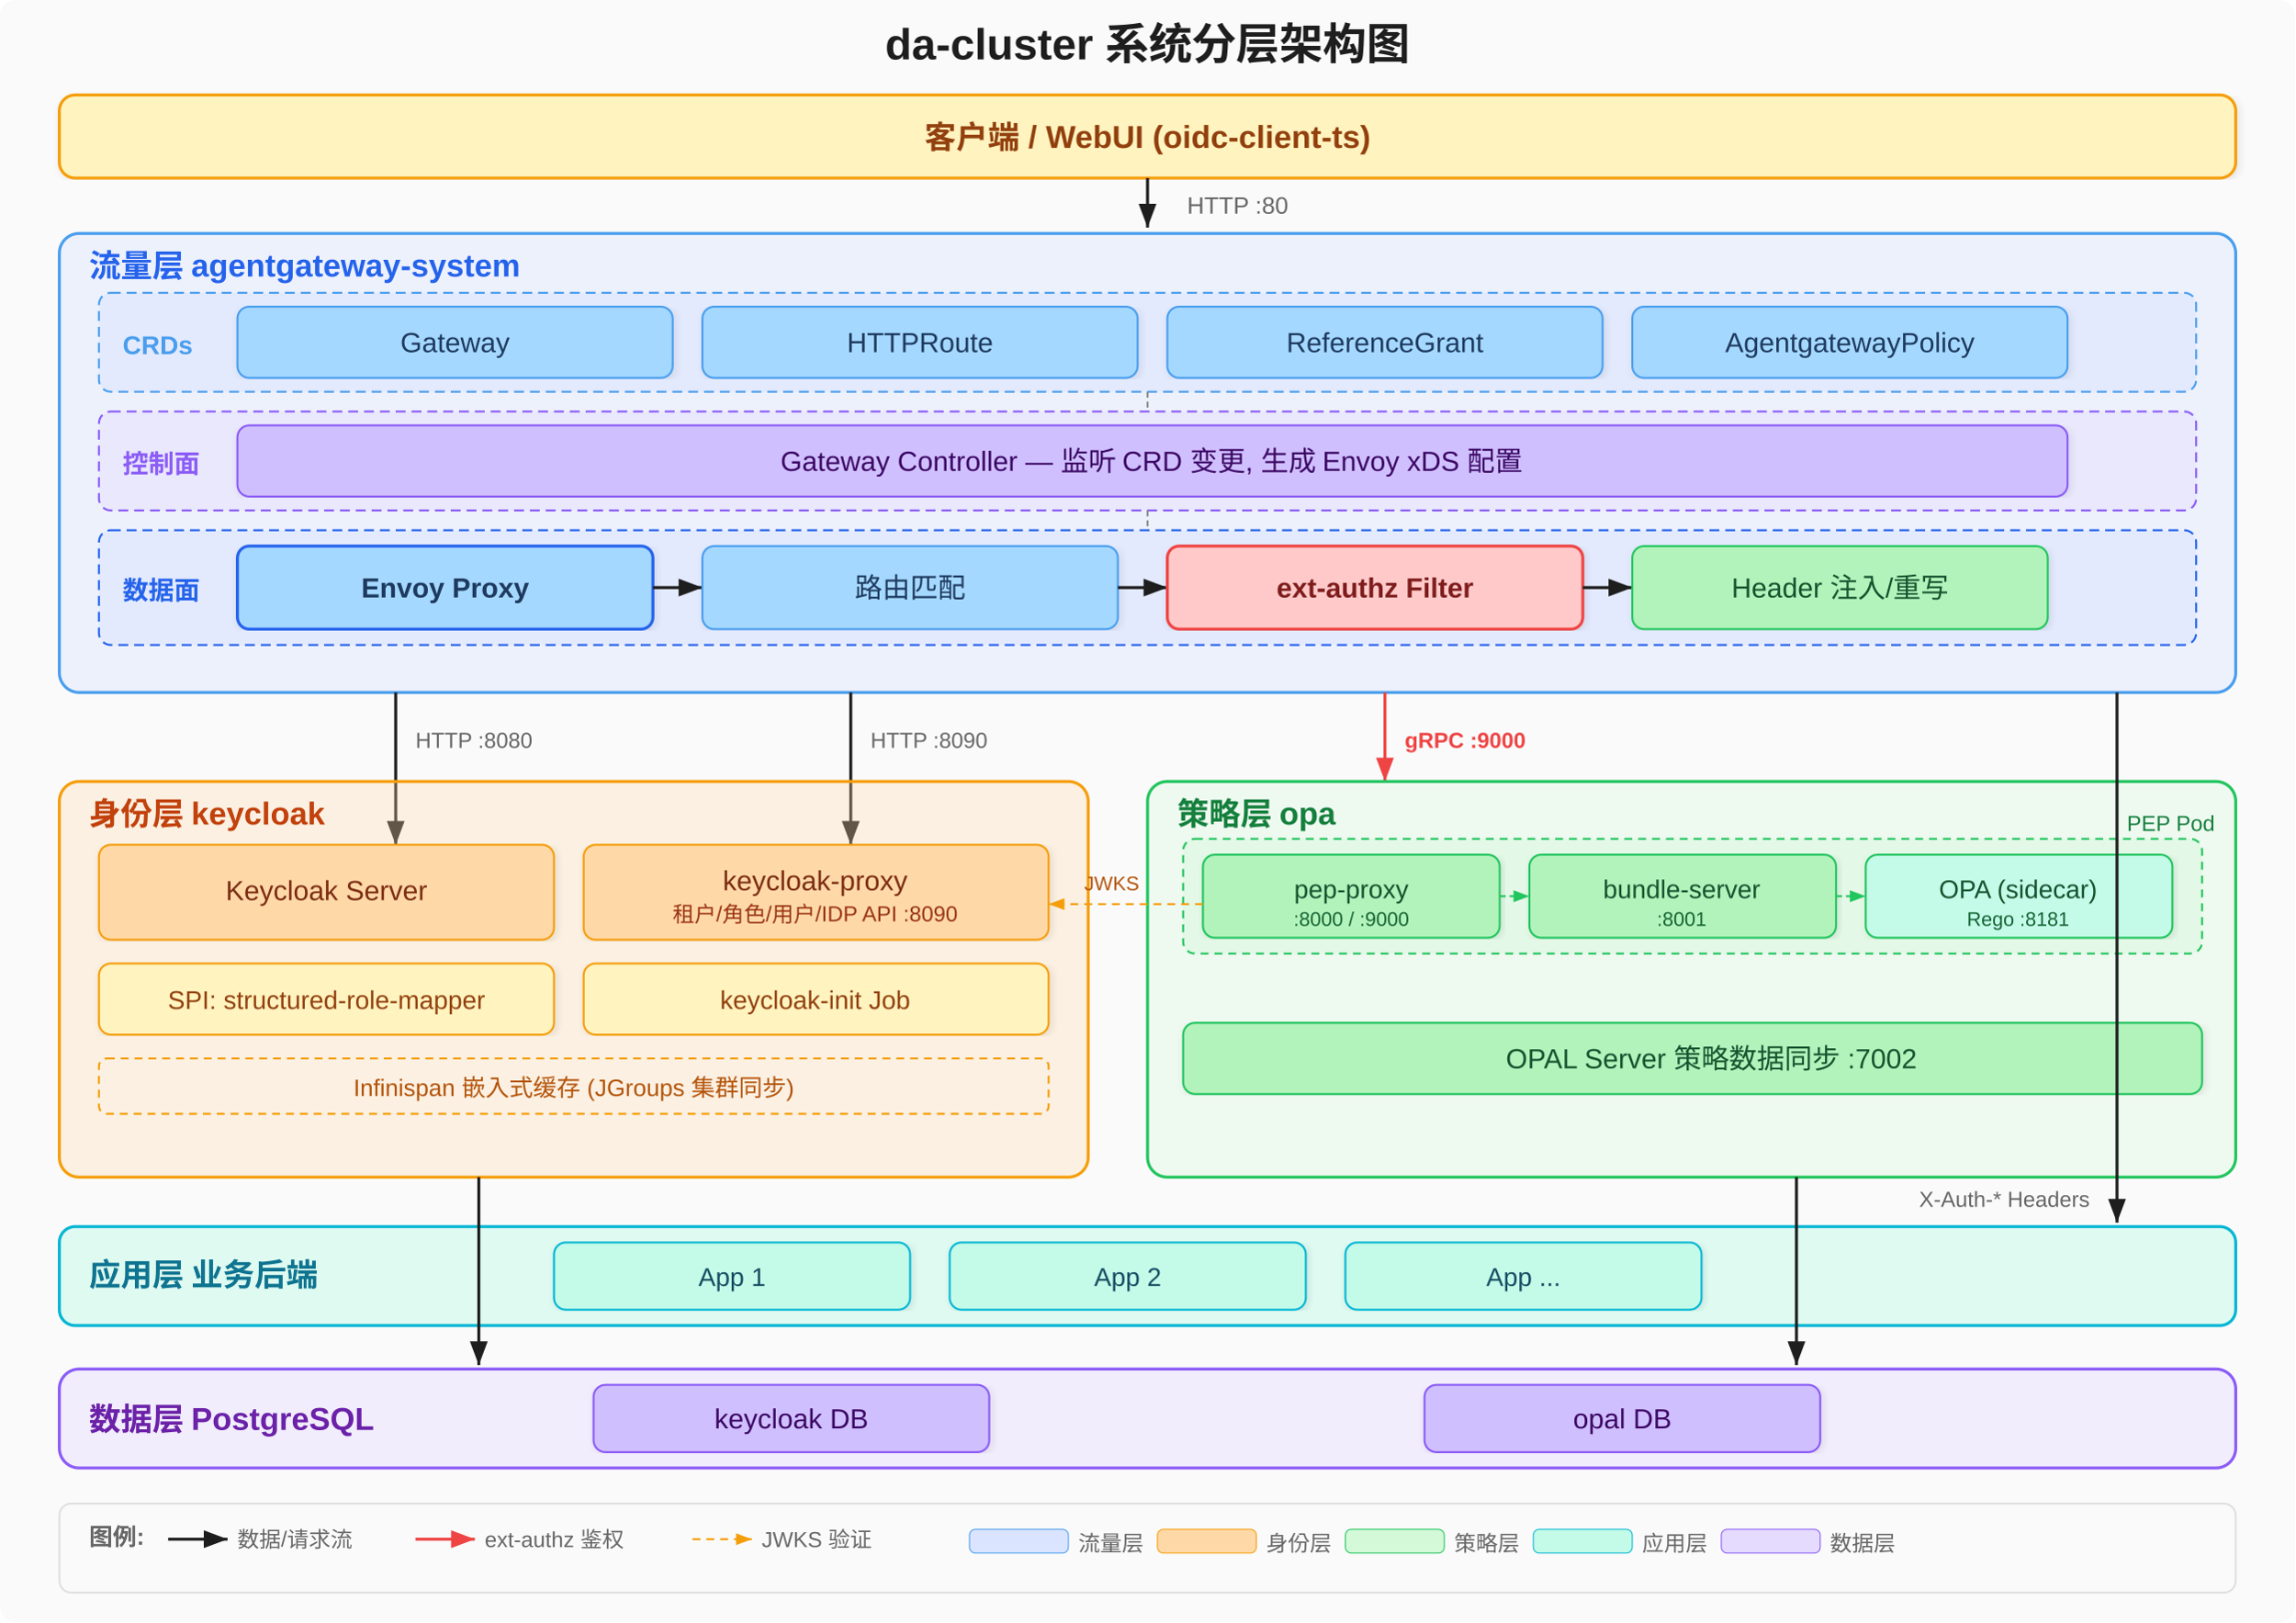
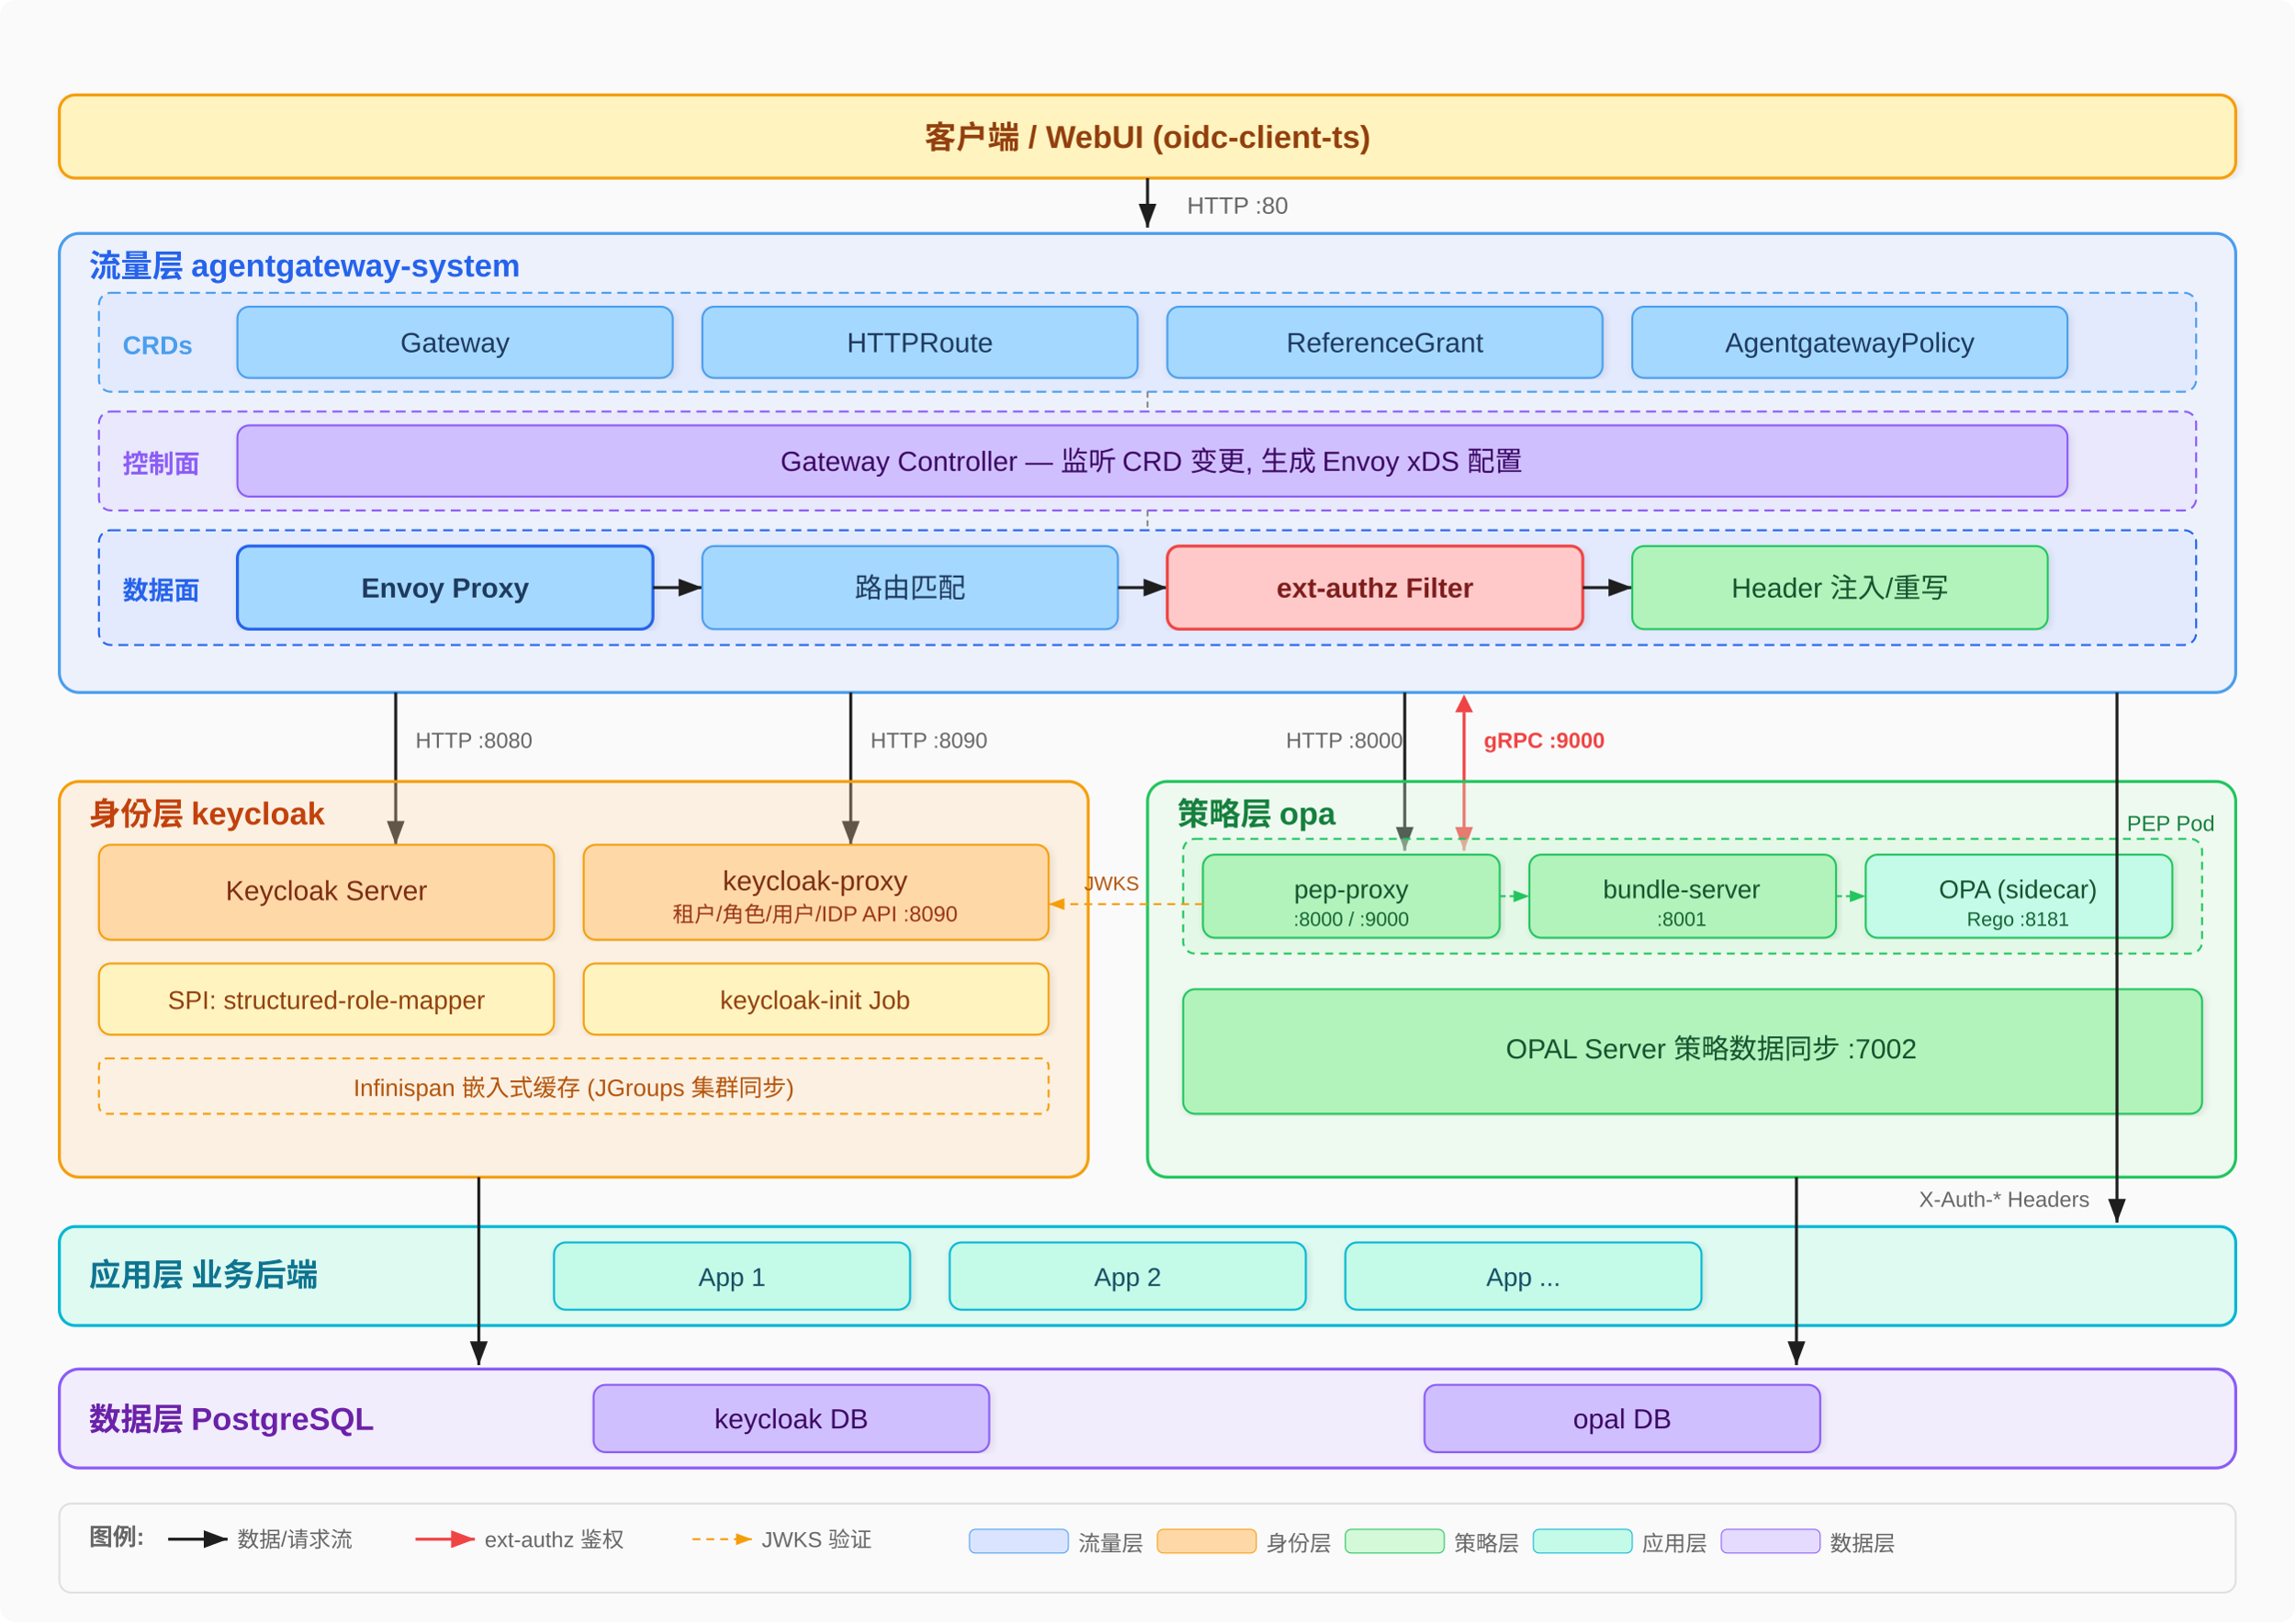
<svg xmlns="http://www.w3.org/2000/svg" viewBox="0 0 1160 820" font-family="Segoe UI, Arial, sans-serif">
  <defs>
    <filter id="shadow" x="-2%" y="-2%" width="104%" height="104%">
      <feDropShadow dx="1" dy="1" stdDeviation="2" flood-opacity="0.1" />
    </filter>
    <marker id="arrowhead" markerWidth="8" markerHeight="6" refX="8" refY="3" orient="auto">
      <polygon points="0 0, 8 3, 0 6" fill="#1e1e1e" />
    </marker>
    <marker id="arrowhead_red" markerWidth="8" markerHeight="6" refX="8" refY="3" orient="auto">
      <polygon points="0 0, 8 3, 0 6" fill="#ef4444" />
    </marker>
    <marker id="arrowhead_green" markerWidth="8" markerHeight="6" refX="8" refY="3" orient="auto">
      <polygon points="0 0, 8 3, 0 6" fill="#22c55e" />
    </marker>
    <marker id="arrowhead_orange" markerWidth="8" markerHeight="6" refX="8" refY="3" orient="auto">
      <polygon points="0 0, 8 3, 0 6" fill="#f59e0b" />
    </marker>
+     <marker id="arrowhead_red_reverse" viewBox="0 0 10 10" refX="0" refY="5" markerWidth="6" markerHeight="6" orient="auto-start-reverse">
+       <path d="M0,0 L10,5 L0,10 Z" fill="#ef4444" />
+     </marker>
  </defs>
  <rect width="1160" height="820" fill="#fafafa" rx="8" />
-   <text x="580" y="30" text-anchor="middle" font-size="22" font-weight="bold" fill="#1e1e1e">da-cluster 系统分层架构图</text>
  <rect x="30" y="48" width="1100" height="42" rx="8" fill="#fff3bf" stroke="#f59e0b" stroke-width="1.5" filter="url(#shadow)" />
  <text x="580" y="75" text-anchor="middle" font-size="16" font-weight="600" fill="#92400e">客户端 / WebUI (oidc-client-ts)</text>
  <line x1="580" y1="90" x2="580" y2="115" stroke="#1e1e1e" stroke-width="1.5" marker-end="url(#arrowhead)" />
  <text x="600" y="108" font-size="12" fill="#666">HTTP :80</text>
  <rect x="30" y="118" width="1100" height="232" rx="10" fill="#dbe4ff" fill-opacity="0.4" stroke="#4a9eed" stroke-width="1.5" />
  <text x="45" y="140" font-size="16" font-weight="bold" fill="#2563eb">流量层  agentgateway-system</text>
  <rect x="50" y="148" width="1060" height="50" rx="6" fill="#dbe4ff" fill-opacity="0.5" stroke="#4a9eed" stroke-width="1" stroke-dasharray="5,3" />
  <text x="62" y="179" font-size="13" fill="#4a9eed" font-weight="600">CRDs</text>
  <rect x="120" y="155" width="220" height="36" rx="6" fill="#a5d8ff" stroke="#4a9eed" stroke-width="1" filter="url(#shadow)" />
  <text x="230" y="178" text-anchor="middle" font-size="14" fill="#1e3a5f">Gateway</text>
  <rect x="355" y="155" width="220" height="36" rx="6" fill="#a5d8ff" stroke="#4a9eed" stroke-width="1" filter="url(#shadow)" />
  <text x="465" y="178" text-anchor="middle" font-size="14" fill="#1e3a5f">HTTPRoute</text>
  <rect x="590" y="155" width="220" height="36" rx="6" fill="#a5d8ff" stroke="#4a9eed" stroke-width="1" filter="url(#shadow)" />
  <text x="700" y="178" text-anchor="middle" font-size="14" fill="#1e3a5f">ReferenceGrant</text>
  <rect x="825" y="155" width="220" height="36" rx="6" fill="#a5d8ff" stroke="#4a9eed" stroke-width="1" filter="url(#shadow)" />
  <text x="935" y="178" text-anchor="middle" font-size="14" fill="#1e3a5f">AgentgatewayPolicy</text>
  <rect x="50" y="208" width="1060" height="50" rx="6" fill="#e5dbff" fill-opacity="0.4" stroke="#8b5cf6" stroke-width="1" stroke-dasharray="5,3" />
  <text x="62" y="239" font-size="13" fill="#8b5cf6" font-weight="600">控制面</text>
  <rect x="120" y="215" width="925" height="36" rx="6" fill="#d0bfff" stroke="#8b5cf6" stroke-width="1" filter="url(#shadow)" />
  <text x="582" y="238" text-anchor="middle" font-size="14" fill="#3b0764">Gateway Controller  —  监听 CRD 变更, 生成 Envoy xDS 配置</text>
  <rect x="50" y="268" width="1060" height="58" rx="6" fill="#dbe4ff" fill-opacity="0.5" stroke="#2563eb" stroke-width="1" stroke-dasharray="5,3" />
  <text x="62" y="303" font-size="13" fill="#2563eb" font-weight="600">数据面</text>
  <rect x="120" y="276" width="210" height="42" rx="6" fill="#a5d8ff" stroke="#2563eb" stroke-width="1.5" filter="url(#shadow)" />
  <text x="225" y="302" text-anchor="middle" font-size="14" font-weight="600" fill="#1e3a5f">Envoy Proxy</text>
  <line x1="330" y1="297" x2="355" y2="297" stroke="#1e1e1e" stroke-width="1.5" marker-end="url(#arrowhead)" />
  <rect x="355" y="276" width="210" height="42" rx="6" fill="#a5d8ff" stroke="#4a9eed" stroke-width="1" filter="url(#shadow)" />
  <text x="460" y="302" text-anchor="middle" font-size="14" fill="#1e3a5f">路由匹配</text>
  <line x1="565" y1="297" x2="590" y2="297" stroke="#1e1e1e" stroke-width="1.5" marker-end="url(#arrowhead)" />
  <rect x="590" y="276" width="210" height="42" rx="6" fill="#ffc9c9" stroke="#ef4444" stroke-width="1.5" filter="url(#shadow)" />
  <text x="695" y="302" text-anchor="middle" font-size="14" font-weight="600" fill="#7f1d1d">ext-authz Filter</text>
  <line x1="800" y1="297" x2="825" y2="297" stroke="#1e1e1e" stroke-width="1.5" marker-end="url(#arrowhead)" />
  <rect x="825" y="276" width="210" height="42" rx="6" fill="#b2f2bb" stroke="#22c55e" stroke-width="1" filter="url(#shadow)" />
  <text x="930" y="302" text-anchor="middle" font-size="14" fill="#14532d">Header 注入/重写</text>
  <line x1="580" y1="198" x2="580" y2="208" stroke="#8b8b8b" stroke-width="1" stroke-dasharray="3,2" />
  <line x1="580" y1="258" x2="580" y2="268" stroke="#8b8b8b" stroke-width="1" stroke-dasharray="3,2" />
  <line x1="200" y1="350" x2="200" y2="427" stroke="#1e1e1e" stroke-width="1.5" marker-end="url(#arrowhead)" />
  <text x="210" y="378" font-size="11" fill="#666">HTTP :8080</text>
  <line x1="430" y1="350" x2="430" y2="427" stroke="#1e1e1e" stroke-width="1.5" marker-end="url(#arrowhead)" />
  <text x="440" y="378" font-size="11" fill="#666">HTTP :8090</text>
-   <line x1="700" y1="350" x2="700" y2="395" stroke="#ef4444" stroke-width="1.5" marker-end="url(#arrowhead_red)" />
-   <text x="710" y="378" font-size="11" fill="#ef4444" font-weight="600">gRPC :9000</text>
+   <line x1="710" y1="350" x2="710" y2="430" stroke="#1e1e1e" stroke-width="1.5" marker-end="url(#arrowhead)" />
+   <text x="650" y="378" font-size="11" fill="#666">HTTP :8000</text>
+   <line x1="740" y1="360" x2="740" y2="430" stroke="#ef4444" stroke-width="1.5" marker-start="url(#arrowhead_red_reverse)" marker-end="url(#arrowhead_red)" />
+   <text x="750" y="378" font-size="11" fill="#ef4444" font-weight="600">gRPC :9000</text>
  <rect x="30" y="395" width="520" height="200" rx="10" fill="#ffd8a8" fill-opacity="0.3" stroke="#f59e0b" stroke-width="1.5" />
  <text x="45" y="417" font-size="16" font-weight="bold" fill="#c2410c">身份层  keycloak</text>
  <rect x="50" y="427" width="230" height="48" rx="6" fill="#ffd8a8" stroke="#f59e0b" stroke-width="1" filter="url(#shadow)" />
  <text x="165" y="455" text-anchor="middle" font-size="14" fill="#7c2d12">Keycloak Server</text>
  <rect x="295" y="427" width="235" height="48" rx="6" fill="#ffd8a8" stroke="#f59e0b" stroke-width="1" filter="url(#shadow)" />
  <text x="412" y="450" text-anchor="middle" font-size="14" fill="#7c2d12">keycloak-proxy</text>
  <text x="412" y="466" text-anchor="middle" font-size="11" fill="#9a3412">租户/角色/用户/IDP API :8090</text>
  <rect x="50" y="487" width="230" height="36" rx="6" fill="#fff3bf" stroke="#f59e0b" stroke-width="1" filter="url(#shadow)" />
  <text x="165" y="510" text-anchor="middle" font-size="13" fill="#92400e">SPI: structured-role-mapper</text>
  <rect x="295" y="487" width="235" height="36" rx="6" fill="#fff3bf" stroke="#f59e0b" stroke-width="1" filter="url(#shadow)" />
  <text x="412" y="510" text-anchor="middle" font-size="13" fill="#92400e">keycloak-init Job</text>
  <rect x="50" y="535" width="480" height="28" rx="4" fill="none" stroke="#f59e0b" stroke-width="1" stroke-dasharray="4,3" />
  <text x="290" y="554" text-anchor="middle" font-size="12" fill="#b45309">Infinispan 嵌入式缓存 (JGroups 集群同步)</text>
  <rect x="580" y="395" width="550" height="200" rx="10" fill="#d3f9d8" fill-opacity="0.3" stroke="#22c55e" stroke-width="1.5" />
  <text x="595" y="417" font-size="16" font-weight="bold" fill="#15803d">策略层  opa</text>
  <rect x="598" y="424" width="515" height="58" rx="6" fill="#d3f9d8" fill-opacity="0.4" stroke="#22c55e" stroke-width="1" stroke-dasharray="4,3" />
  <text x="1075" y="420" font-size="11" fill="#15803d">PEP Pod</text>
  <rect x="608" y="432" width="150" height="42" rx="6" fill="#b2f2bb" stroke="#22c55e" stroke-width="1" filter="url(#shadow)" />
  <text x="683" y="454" text-anchor="middle" font-size="13" fill="#14532d">pep-proxy</text>
  <text x="683" y="468" text-anchor="middle" font-size="10" fill="#166534">:8000 / :9000</text>
  <rect x="773" y="432" width="155" height="42" rx="6" fill="#b2f2bb" stroke="#22c55e" stroke-width="1" filter="url(#shadow)" />
  <text x="850" y="454" text-anchor="middle" font-size="13" fill="#14532d">bundle-server</text>
  <text x="850" y="468" text-anchor="middle" font-size="10" fill="#166534">:8001</text>
  <rect x="943" y="432" width="155" height="42" rx="6" fill="#c3fae8" stroke="#22c55e" stroke-width="1" filter="url(#shadow)" />
  <text x="1020" y="454" text-anchor="middle" font-size="13" fill="#14532d">OPA (sidecar)</text>
  <text x="1020" y="468" text-anchor="middle" font-size="10" fill="#166534">Rego :8181</text>
-   <rect x="598" y="517" width="515" height="36" rx="6" fill="#b2f2bb" stroke="#22c55e" stroke-width="1" filter="url(#shadow)" />
-   <text x="865" y="540" text-anchor="middle" font-size="14" fill="#14532d">OPAL Server  策略数据同步 :7002</text>
+   <rect x="598" y="500" width="515" height="63" rx="6" fill="#b2f2bb" stroke="#22c55e" stroke-width="1" filter="url(#shadow)" />
+   <text x="865" y="535" text-anchor="middle" font-size="14" fill="#14532d">OPAL Server  策略数据同步 :7002</text>
  <line x1="758" y1="453" x2="773" y2="453" stroke="#22c55e" stroke-width="1" stroke-dasharray="3,2" marker-end="url(#arrowhead_green)" />
  <line x1="928" y1="453" x2="943" y2="453" stroke="#22c55e" stroke-width="1" stroke-dasharray="3,2" marker-end="url(#arrowhead_green)" />
  <line x1="608" y1="457" x2="530" y2="457" stroke="#f59e0b" stroke-width="1" stroke-dasharray="4,3" marker-end="url(#arrowhead_orange)" />
  <text x="548" y="450" font-size="10" fill="#b45309">JWKS</text>
  <line x1="1070" y1="350" x2="1070" y2="618" stroke="#1e1e1e" stroke-width="1.5" marker-end="url(#arrowhead)" />
  <text x="970" y="610" font-size="11" fill="#666">X-Auth-* Headers</text>
  <rect x="30" y="620" width="1100" height="50" rx="8" fill="#c3fae8" fill-opacity="0.5" stroke="#06b6d4" stroke-width="1.5" />
  <text x="45" y="650" font-size="16" font-weight="bold" fill="#0e7490">应用层  业务后端</text>
  <rect x="280" y="628" width="180" height="34" rx="6" fill="#c3fae8" stroke="#06b6d4" stroke-width="1" filter="url(#shadow)" />
  <text x="370" y="650" text-anchor="middle" font-size="13" fill="#164e63">App 1</text>
  <rect x="480" y="628" width="180" height="34" rx="6" fill="#c3fae8" stroke="#06b6d4" stroke-width="1" filter="url(#shadow)" />
  <text x="570" y="650" text-anchor="middle" font-size="13" fill="#164e63">App 2</text>
  <rect x="680" y="628" width="180" height="34" rx="6" fill="#c3fae8" stroke="#06b6d4" stroke-width="1" filter="url(#shadow)" />
  <text x="770" y="650" text-anchor="middle" font-size="13" fill="#164e63">App  ...</text>
  <line x1="242" y1="595" x2="242" y2="690" stroke="#1e1e1e" stroke-width="1.5" marker-end="url(#arrowhead)" />
  <line x1="908" y1="595" x2="908" y2="690" stroke="#1e1e1e" stroke-width="1.5" marker-end="url(#arrowhead)" />
  <rect x="30" y="692" width="1100" height="50" rx="10" fill="#e5dbff" fill-opacity="0.4" stroke="#8b5cf6" stroke-width="1.5" />
  <text x="45" y="723" font-size="16" font-weight="bold" fill="#6b21a8">数据层  PostgreSQL</text>
  <rect x="300" y="700" width="200" height="34" rx="6" fill="#d0bfff" stroke="#8b5cf6" stroke-width="1" filter="url(#shadow)" />
  <text x="400" y="722" text-anchor="middle" font-size="14" fill="#3b0764">keycloak DB</text>
  <rect x="720" y="700" width="200" height="34" rx="6" fill="#d0bfff" stroke="#8b5cf6" stroke-width="1" filter="url(#shadow)" />
  <text x="820" y="722" text-anchor="middle" font-size="14" fill="#3b0764">opal DB</text>
  <rect x="30" y="760" width="1100" height="45" rx="6" fill="none" stroke="#e0e0e0" stroke-width="1" />
  <text x="45" y="781" font-size="12" font-weight="600" fill="#666">图例:</text>
  <line x1="85" y1="778" x2="115" y2="778" stroke="#1e1e1e" stroke-width="1.5" marker-end="url(#arrowhead)" />
  <text x="120" y="782" font-size="11" fill="#666">数据/请求流</text>
  <line x1="210" y1="778" x2="240" y2="778" stroke="#ef4444" stroke-width="1.5" marker-end="url(#arrowhead_red)" />
  <text x="245" y="782" font-size="11" fill="#666">ext-authz 鉴权</text>
  <line x1="350" y1="778" x2="380" y2="778" stroke="#f59e0b" stroke-width="1" stroke-dasharray="4,3" marker-end="url(#arrowhead_orange)" />
  <text x="385" y="782" font-size="11" fill="#666">JWKS 验证</text>
  <rect x="490" y="773" width="50" height="12" rx="3" fill="#dbe4ff" stroke="#4a9eed" stroke-width="0.5" />
  <text x="545" y="784" font-size="11" fill="#666">流量层</text>
  <rect x="585" y="773" width="50" height="12" rx="3" fill="#ffd8a8" stroke="#f59e0b" stroke-width="0.5" />
  <text x="640" y="784" font-size="11" fill="#666">身份层</text>
  <rect x="680" y="773" width="50" height="12" rx="3" fill="#d3f9d8" stroke="#22c55e" stroke-width="0.5" />
  <text x="735" y="784" font-size="11" fill="#666">策略层</text>
  <rect x="775" y="773" width="50" height="12" rx="3" fill="#c3fae8" stroke="#06b6d4" stroke-width="0.5" />
  <text x="830" y="784" font-size="11" fill="#666">应用层</text>
  <rect x="870" y="773" width="50" height="12" rx="3" fill="#e5dbff" stroke="#8b5cf6" stroke-width="0.5" />
  <text x="925" y="784" font-size="11" fill="#666">数据层</text>
</svg>
